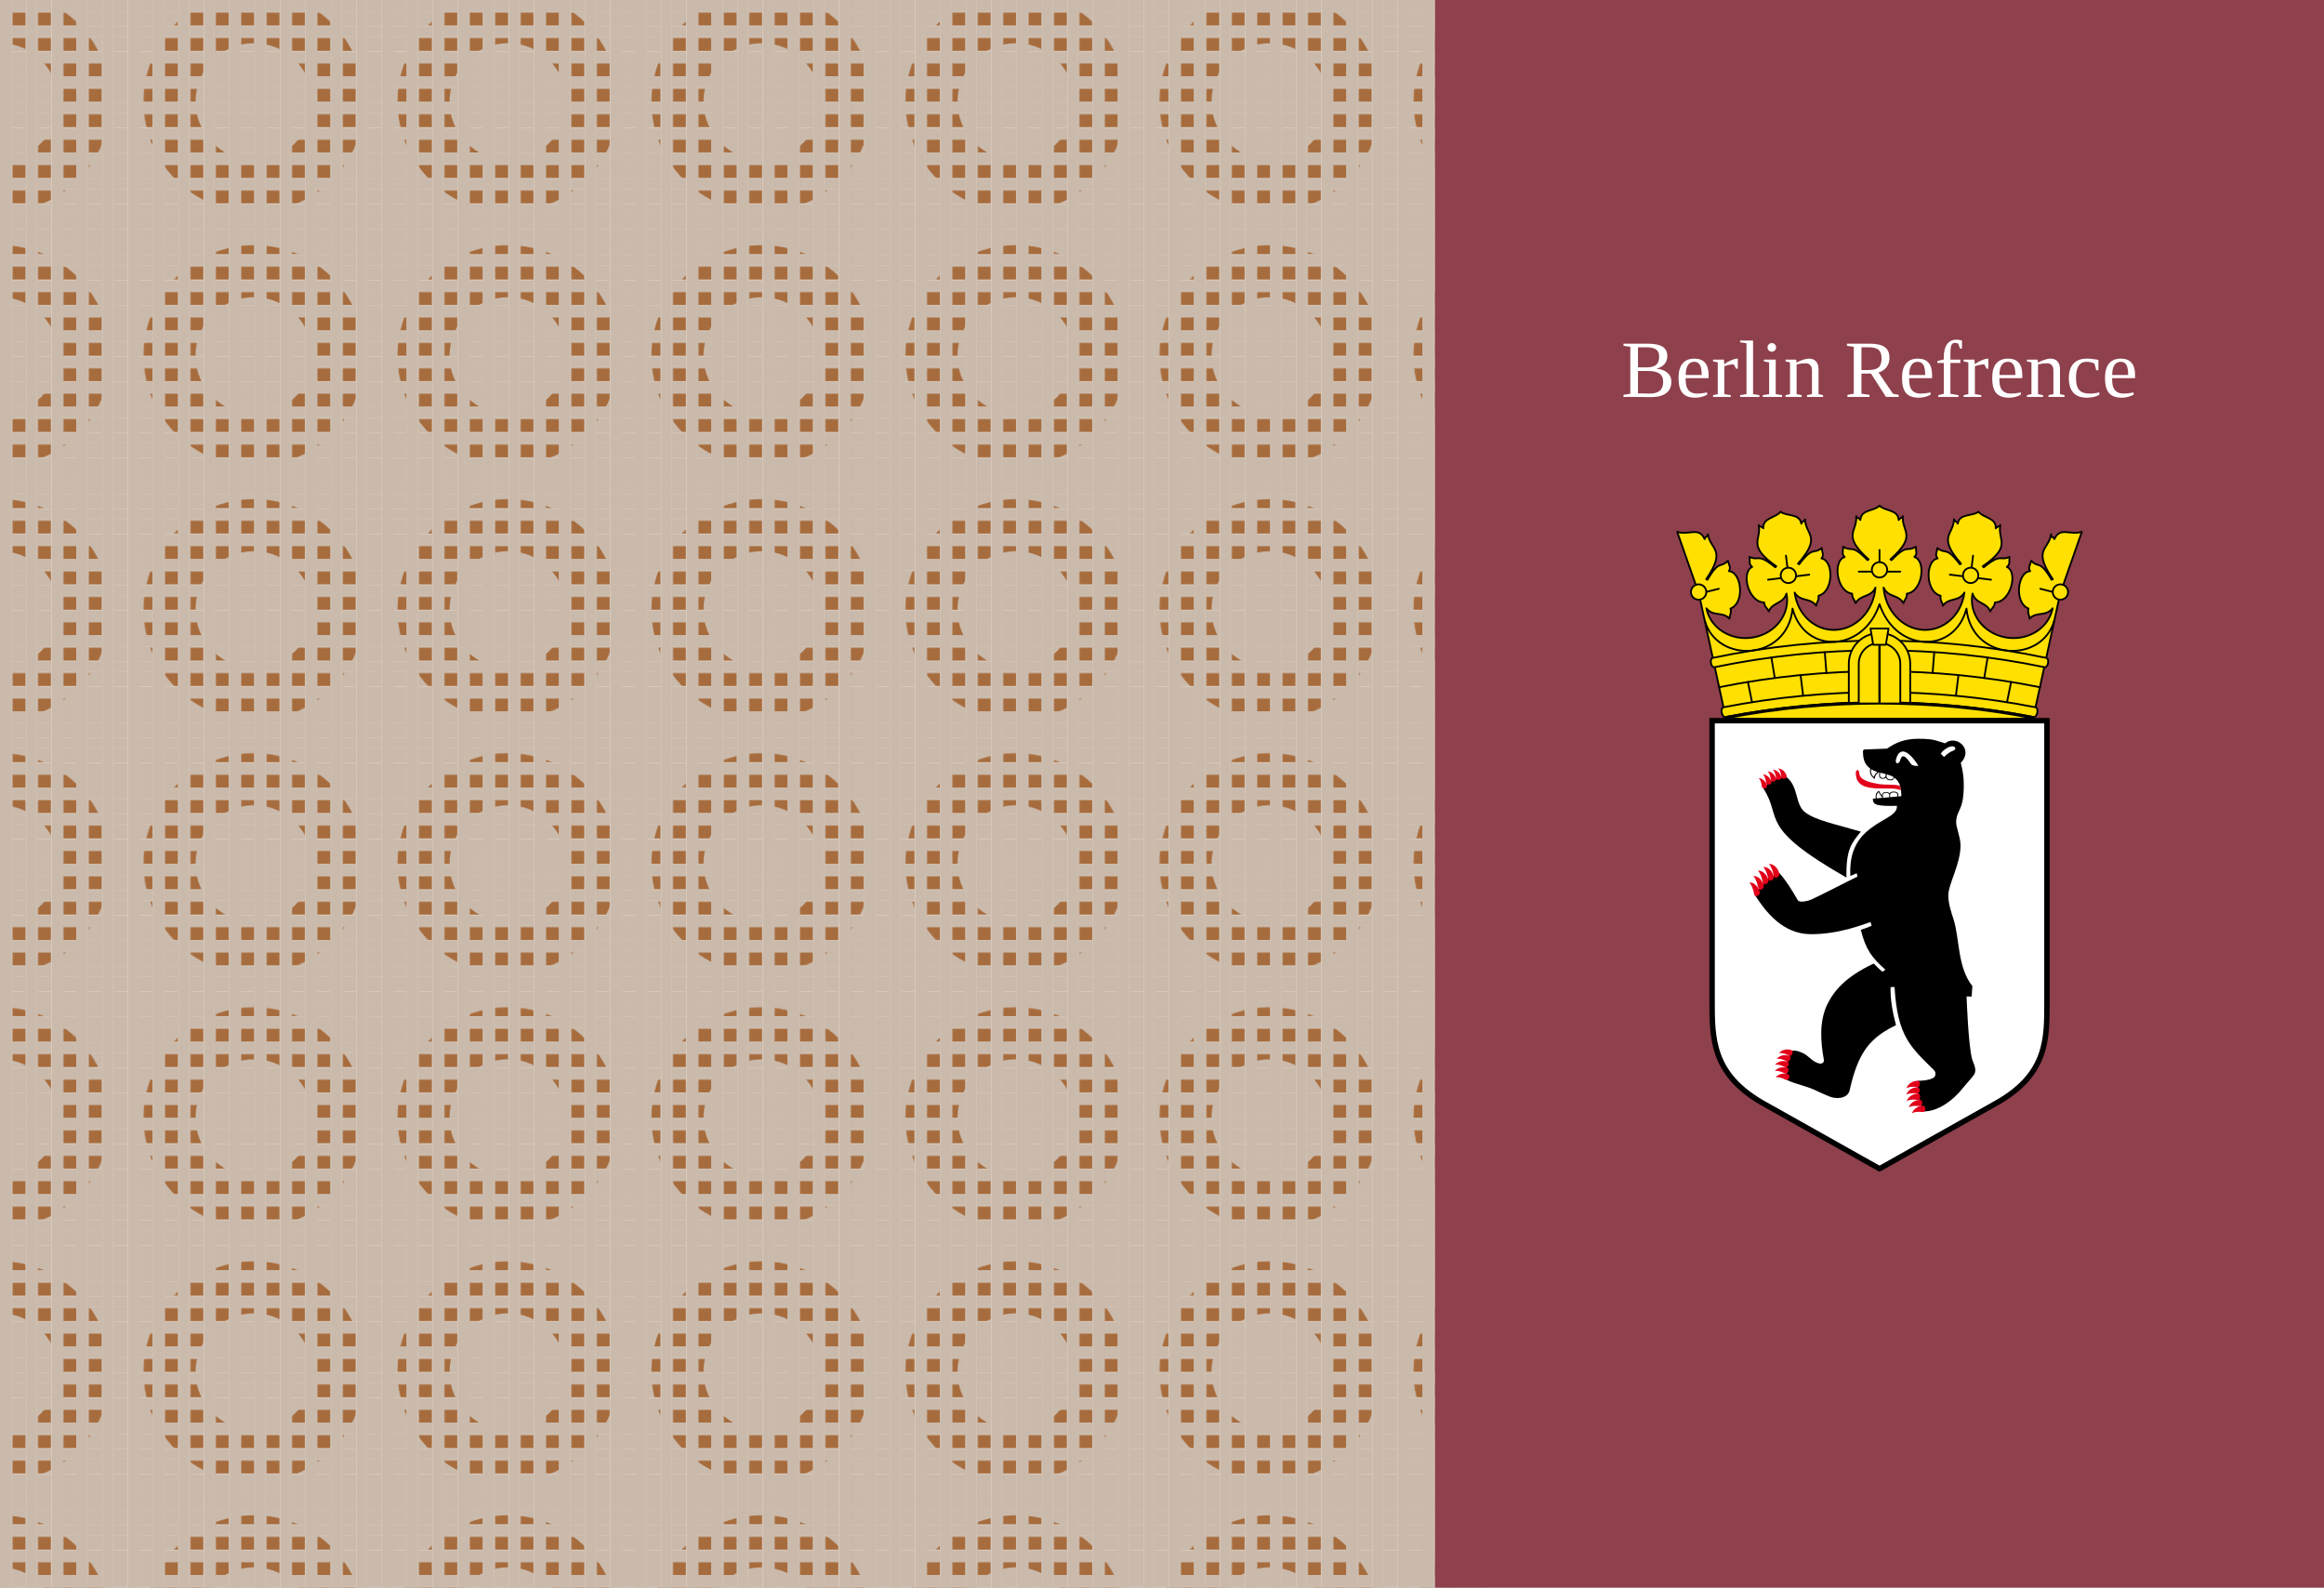
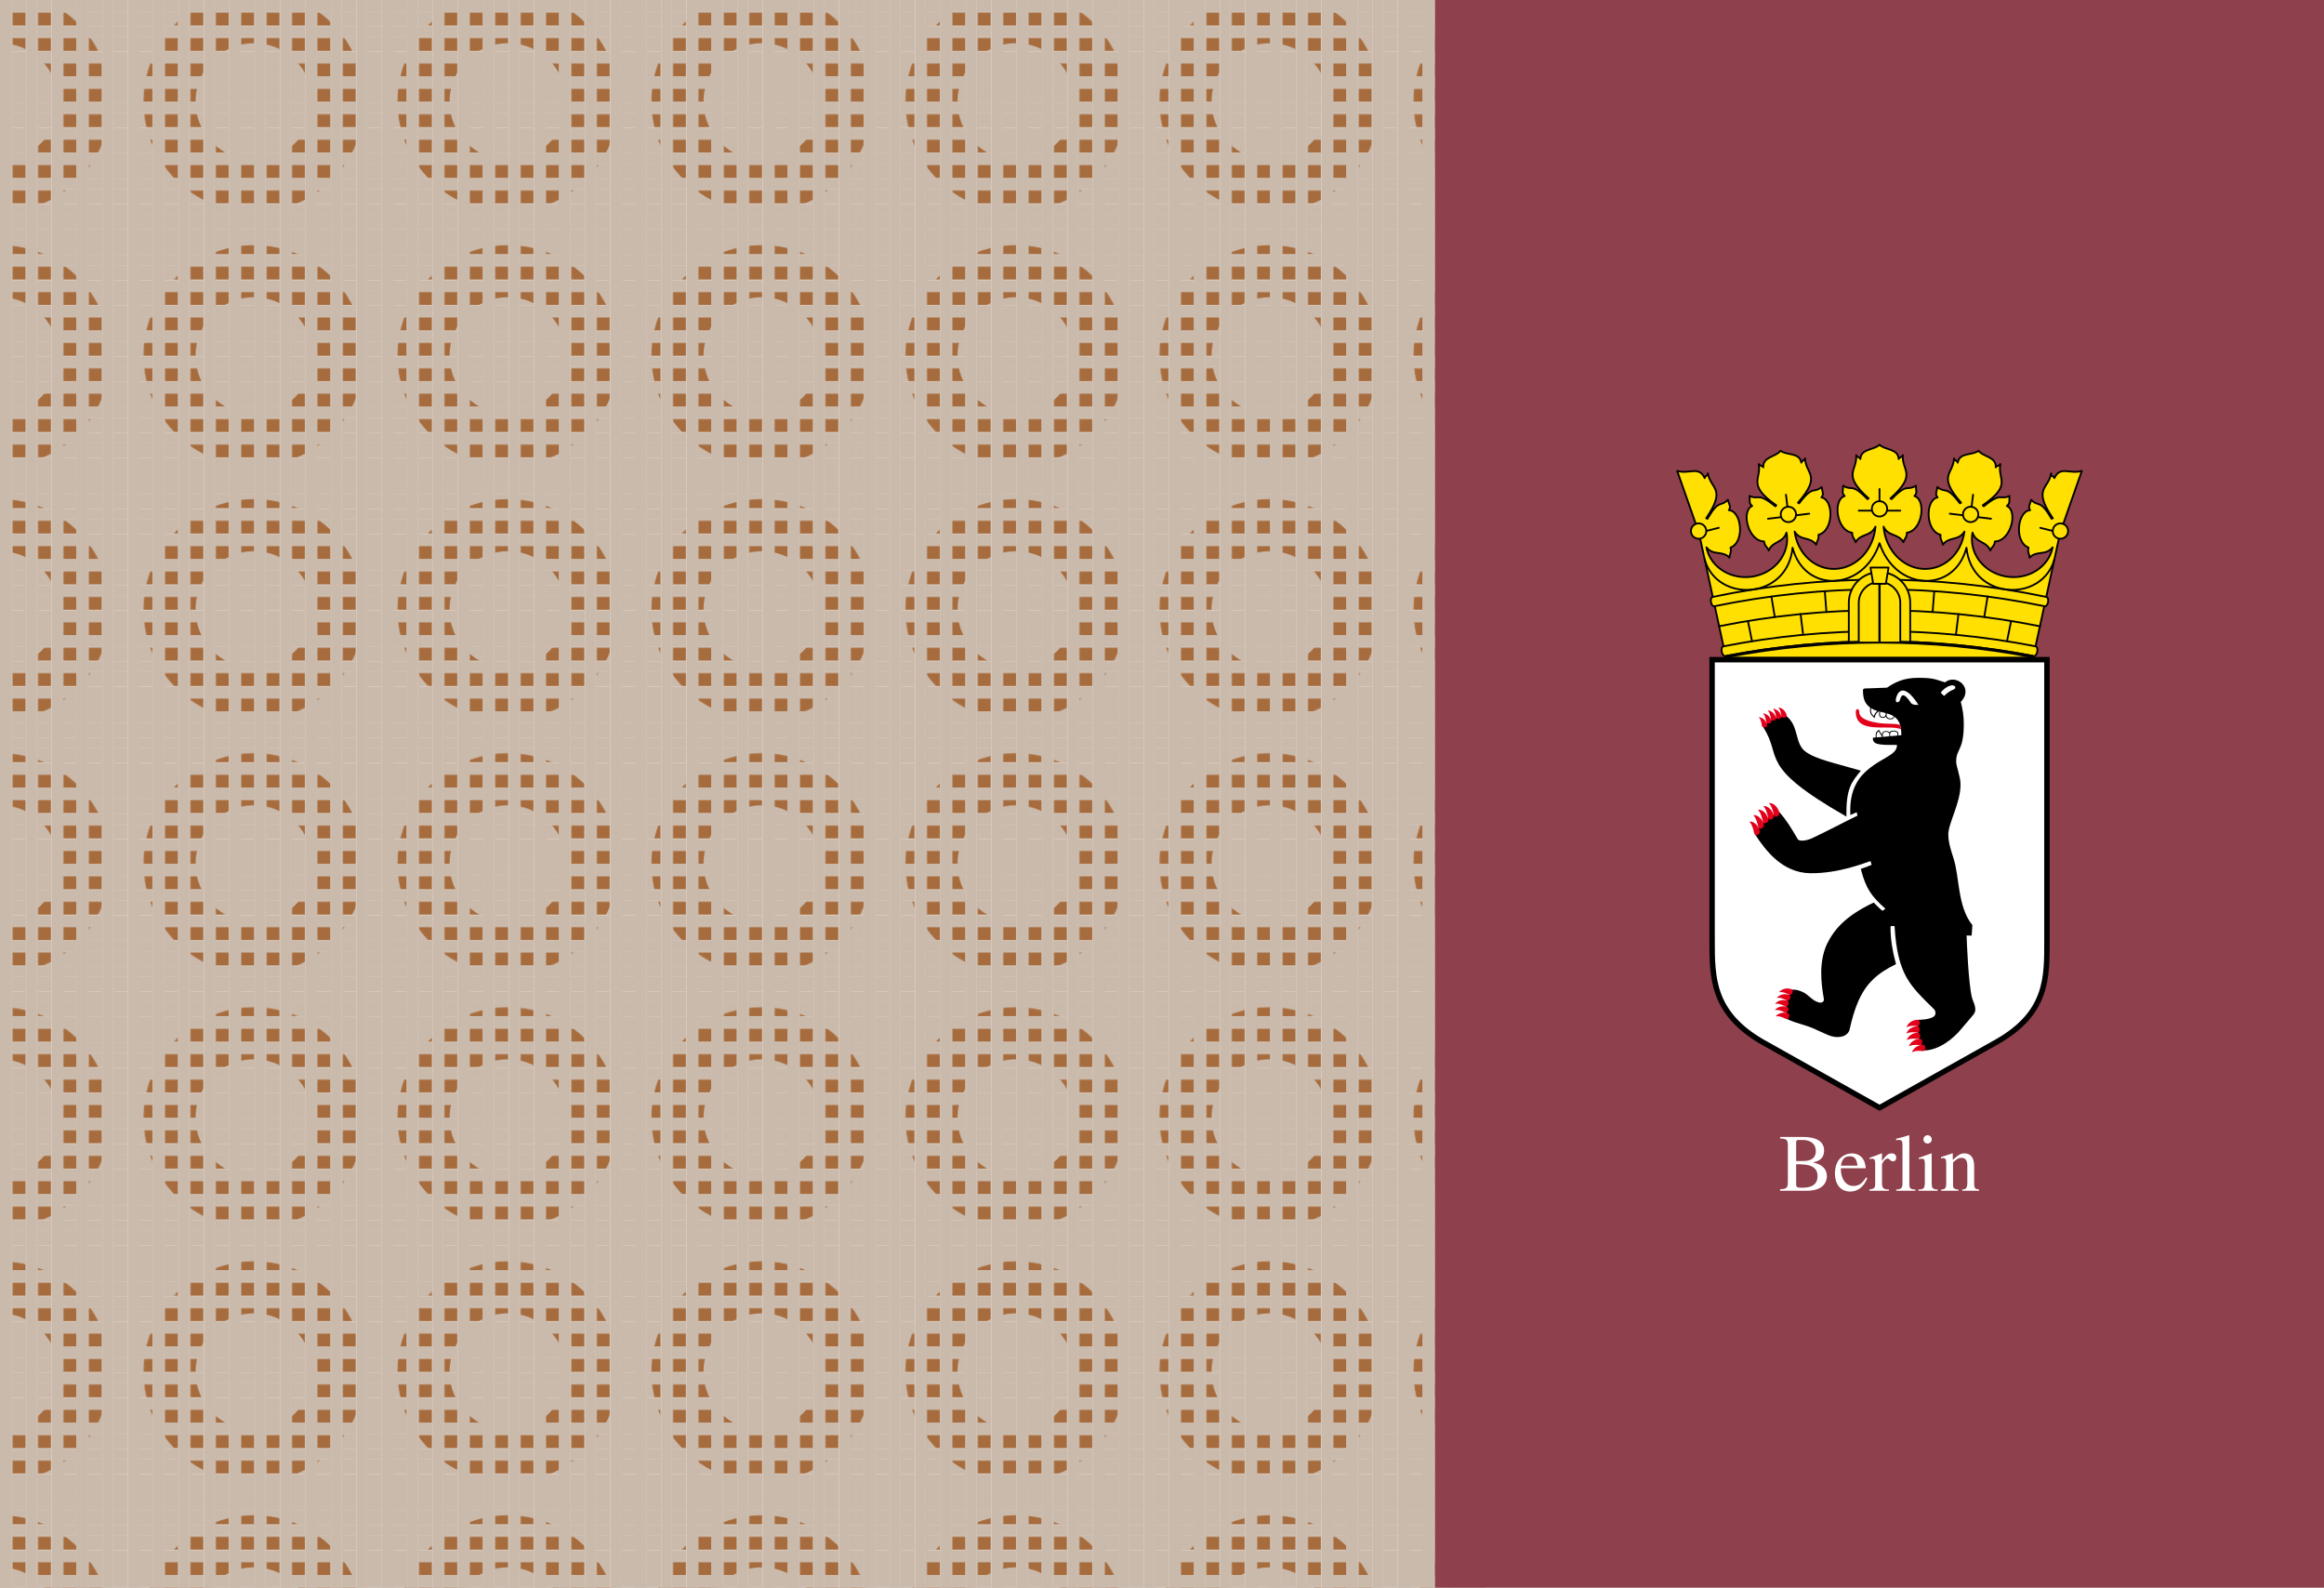
<svg xmlns="http://www.w3.org/2000/svg" xmlns:xlink="http://www.w3.org/1999/xlink" version="1.1" class="" viewBox="0 0 915 625" x="0px" y="0px" width="915px" height="625px" style="enable-background:new 0 0 915 625;">
  <style>
  .circle-outer { fill:#a76c3d; }
  .background, .circle-inner, .rectangle { fill:#cabaac;}
  .background-right { fill: #8e404c; }
  
</style>
  <rect class="background" width="565" height="625" />
  <rect style="fill: url(#circles-pattern);" x="0" y="0" width="565" height="625" />
  <rect style="fill: url(#horizontal-pattern)" x="0" y="-4" width="585" height="630" />
  <rect style="fill: url(#vertical-pattern)" x="-13" y="0" width="585" height="625" />
  <rect class="background-right" x="565" width="350" height="625" />
-   <text class="title" x="740" y="25%" alignment-baseline="middle" text-anchor="middle" style="font-family: Times New Roman; font-size: 32; fill: #fff;">
-   Berlin Refrence
- </text>
-   <use xlink:href="#berlin_bear2" x="0" y="0" transform="translate(660 80) scale(.8)" />
+   <text class="title" x="740" y="75%" alignment-baseline="middle" text-anchor="middle" style="font-family: Georgia, Times, serif; font-size: 32; fill: #fff;">
+   Berlin</text>
+   <use xlink:href="#berlin_bear" x="0" y="70" transform="translate(660 0) scale(.8)" />
  <defs>
    <pattern id="horizontal-pattern" x="0" y="0" width="100" height="10" patternUnits="userSpaceOnUse">
      <rect class="rectangle" x="0" y="0" width="100" height="5" />
    </pattern>
    <pattern id="vertical-pattern" x="0" y="0" width="10" height="100" patternUnits="userSpaceOnUse">
      <rect class="rectangle" x="0" y="0" width="5" height="100" />
    </pattern>
    <pattern id="circles-pattern" x="-50" y="-10" width="100" height="100" patternUnits="userSpaceOnUse">
      <circle class="circle-outer" cx="50" cy="50" r="43.5" stroke-width="15" />
      <circle class="circle-inner" cx="50" cy="50" r="23" stroke-width="15" />
    </pattern>
    <g id="berlin_bear">
-       <svg version="1.1" width="700" height="700" viewBox="0 0 7 7" id="svg2">
-         <defs id="defs80">
-       </defs>
-         <svg id="Wappen" x="2.1" y="1.2" width="2.8" height="4.6" viewBox="0 0 4500 7385" version="1.1">
-           <g id="Krone" fill="#CFB53B" stroke="black" stroke-width="20" stroke-linecap="round" stroke-linejoin="round">
-             <path d="M 550,2370 L 250,985 470,930 250,985 10,300 c 133,40 240,-60 304,80 7,-31 30,-23 35,-53 30,176 209,163 -18,497 l 14,6 c 129,-224 141,-124 226,-210 11,52 38,71 11,115 139,6 182,349 18,414 14,55 -12,69 -11,112 -79,-84 -178,-18 -256,-115 a 450,410 -7 0,0 887,-163 c -38,118 -154,92 -197,198 -15,-40 -44,-44 -51,-100 -176,-2 -259,-337 -132,-393 -41,-31 -22,-59 -30,-111 110,50 86,-48 286,115 l 11,-11 c -332,-230 -160,-293 -195,-457 16,26 34,11 51,37 -8,-119 139,-115 191,-184 68,54 210,15 230,132 11,-30 32,-19 41,-48 8,178 188,187 -78,491 l 13,7 c 155,-206 155,-105 250,-180 4,52 29,74 -3,115 137,23 138,369 -33,413 7,56 -20,67 -25,110 -68,-93 -174,-39 -239,-145 a 450,500 7 0,0 895,-55 c -52,113 -164,73 -220,173 -10,-42 -38,-49 -38,-106 -175,-23 -216,-366 -83,-406 -37,-36 -15,-61 -17,-114 103,63 91,-37 270,149 l 12,-9 c -301,-269 -124,-300 -137,-478 12,28 32,15 46,43 6,-119 152,-97 212,-159 60,62 206,40 212,159 14,-28 34,-15 46,-43 -13,178 164,209 -137,478 l 12,9 c 179,-186 167,-86 270,-149 -2,53 20,78 -17,114 133,40 92,383 -83,406 0,57 -28,64 -38,106 -56,-100 -168,-60 -220,-173 a 450,500 -7 0,0 895,55 c -65,106 -171,52 -239,145 -5,-43 -32,-54 -25,-110 -171,-44 -170,-390 -33,-413 -32,-41 -7,-63 -3,-115 95,75 95,-26 250,180 l 13,-7 c -266,-304 -86,-313 -78,-491 9,29 30,18 41,48 20,-117 162,-78 230,-132 52,69 199,65 191,184 17,-26 35,-11 51,-37 -35,175 137,227 -195,457 l 11,11 c 200,-163 176,-65 286,-115 -8,52 11,80 -30,111 127,56 44,391 -132,393 -7,56 -36,60 -51,100 -43,-106 -159,-80 -197,-198 a 450,410 7 0,0 887,163 c -78,97 -177,31 -256,115 1,-43 -25,-57 -11,-112 -164,-65 -121,-408 18,-414 -27,-44 0,-63 11,-115 85,86 97,-14 226,210 l 14,-6 c -227,-334 -48,-321 -18,-497 -25,30 28,22 35,53 64,-140 171,-40 304,-80 l -240,685 -220,-55 220,55 -300,1385 z" id="path15" style="fill:#ffe000;fill-opacity:1" />
-             <g id="Perle+Kreuz">
-               <path d="M 2020,740 h 460 M 2250,500 v 200" id="path18" />
-               <circle id="Perle" cx="2250" cy="720" r="85" d="m 2335,720 c 0,46.944 -38.056,85 -85,85 -46.944,0 -85,-38.056 -85,-85 0,-46.944 38.056,-85 85,-85 46.944,0 85,38.056 85,85 z" style="fill:#ffe000;fill-opacity:1" />
-             </g>
-             <use xlink:href="#Perle+Kreuz" transform="rotate(7,2250,9000)" id="use21" style="fill:#ffe000;fill-opacity:1" />
-             <use xlink:href="#Perle+Kreuz" transform="rotate(-7,2250,9000)" id="use23" style="fill:#ffe000;fill-opacity:1" />
-             <use xlink:href="#Perle" transform="rotate(14,2250,9000)" id="use25" style="fill:#ffe000;fill-opacity:1" />
-             <use xlink:href="#Perle" transform="rotate(-14,2250,9000)" id="use27" style="fill:#ffe000;fill-opacity:1" />
-             <path d="M 404,1695 a 9000,9000 0 0,1 3692,0 c 40,10 20,113 -20,103 a 9000,9000 0 0,0 -3652,0 c -40,10 -60,-93 -20,-103" id="path29" style="fill-opacity:1;fill:#ffe000" />
-             <path d="M 522,2242 a 9000,9000 0 0,1 3456,0 c 40,10 17,118 -23,108 a 9000,9000 0 0,0 -3410,0 c -40,10 -63,-98 -23,-108" id="path31" style="fill:#ffe000;fill-opacity:1" />
-             <g fill="none" id="g33">
-               <path d="M 314,1280 c 136,487 917,450 973,-130 c 133,507 783,489 963,-50 180,539 830,557 963,50 56,580 837,617 973,130" id="path35" />
-               <path d="M 473,2020 a 9000,9000 0 0,1 3554,0" id="path37" />
-               <path stroke-width="35" d="M 555,2355 a 9000,9000 0 0,1 3390,0" id="path39" />
-             </g>
-             <path id="Fugen" d="M 793,1962 l 45,223 m 215,-494 l 37,226 m 286,-31 l 28,228 m 240,-482 l 18,229" />
-             <use xlink:href="#Fugen" transform="translate(4500,0) scale(-1,1)" id="use42" />
-             <path d="M 1910,2194 a 9000,9000 0 0,1 680,0 v -434 a 340,340 0 0,0 -680,0 z" id="path44" style="fill:#ffe000;fill-opacity:1" />
-             <path fill="none" d="M 2020,2190 v -430 a 230,230 0 0,1 460,0 v 430" id="path46" style="fill:#ffe000;fill-opacity:1" />
-             <path stroke-width="25" d="M 2250,1533 v 652" id="path48" />
-             <path d="M 2150,1370 h 200 l -30,180 h -140 z " id="path50" style="fill:#ffe000;fill-opacity:1" />
-           </g>
-           <svg id="Schild" x="366" y="2360" width="3768" height="5021" viewBox="0 0 376 501" version="1.1">
-             <path fill="silver" stroke="black" stroke-width="6" d="M 3,3 H 373 V 313 C 373,354 374,393 318,425 L 188,498 58,425 C 3,393 3,354 3,313 z" id="path53" style="fill:#ffffff" />
-             <svg id="Baer" x="44" y="23" width="250" height="414" viewBox="0 0 2500 4140" version="1.1">
-               <path id="Koerper" d="M 1522,109 L 1278,118 C 1266,119 1257,125 1257,139 1258,227 1275,284 1338,330 1330,379 1335,404 1386,445 1391,405 1407,387 1432,370 1434,371 1436,371 1437,372 1434,390 1434,409 1438,420 1448,448 1497,449 1510,429 1522,458 1547,459 1567,459 1588,459 1598,444 1605,430 1617,440 1629,451 1640,465 1675,513 1681,575 1681,634 1670,635 1659,636 1648,637 L 1648,613 C 1647,579 1568,573 1550,602 1530,580 1468,584 1468,619 L 1468,630 C 1454,612 1443,593 1434,574 1409,590 1394,602 1398,659 1387,660 1376,661 1366,662 1367,728 1396,746 1632,741 1638,807 1572,844 1523,875 1395,948 1260,1028 1187,1162 1126,1268 1111,1394 1118,1516 L 1188,1485 1196,1523 C 1070,1583 840,1705 689,1775 652,1792 556,1816 536,1782 467,1663 412,1573 332,1482 189,1545 123,1603 69,1736 182,1909 369,2157 679,2159 1000,2161 1279,2043 1340,2025 L 1353,2066 C 1312,2084 1276,2097 1233,2111 1289,2331 1354,2417 1505,2551 L 1474,2574 C 1447,2558 1401,2507 1376,2483 1055,2635 935,2787 858,2944 773,3133 789,3348 825,3547 832,3580 796,3596 769,3586 695,3569 654,3495 583,3468 551,3454 512,3441 477,3446 395,3563 405,3622 416,3769 524,3822 640,3835 760,3897 839,3929 915,3981 1005,3967 1056,3962 1107,3927 1112,3873 1157,3679 1220,3473 1368,3333 1439,3263 1531,3207 1622,3164 1586,3026 1559,2888 1562,2744 L 1606,2742 C 1638,3290 1784,3405 2041,3660 2067,3686 2065,3735 2027,3750 1977,3775 1918,3777 1861,3779 1851,3921 1884,4060 1936,4117 2094,4114 2258,3989 2353,3868 2393,3818 2441,3768 2479,3719 2526,3658 2475,3587 2461,3531 2422,3371 2404,2911 2402,2847 L 2458,2848 2466,2732 C 2299,2525 2326,2201 2257,1992 2230,1907 2200,1819 2200,1729 2200,1607 2338,1378 2335,1174 2334,1088 2286,976 2287,925 2288,777 2373,809 2371,501 2370,416 2360,353 2338,266 2487,109 2282,-48 2164,50 2069,25 2057,0 1871,0 1712,0 1621,43 1522,109 z M 1234,1026 C 942,940 735,901 619,813 502,724 550,533 413,424 286,420 210,477 156,548 375,885 83,967 1074,1533 1070,1220 1129,1155 1234,1026 z" />
-               <g id="weisse_Elemente" fill="white">
-                 <path id="Auge-Ohr" d="M 1870,299 C 1752,112 1657,93 1622,228 1608,283 1656,282 1667,241 1680,195 1702,147 1789,280 1797,291 1824,299 1839,299 z M 2153,201 C 2181,173 2214,146 2253,132 2300,116 2276,68 2217,88 2177,101 2140,132 2116,164 z" />
-                 <path id="Zaehne" d="M 1349,337 C 1340,368 1351,403 1378,422 1383,400 1399,380 1416,366 1385,357 1364,346 1349,337 z M 1509,390 C 1489,384 1468,380 1448,375 1444,390 1444,406 1447,415 1455,437 1492,438 1502,422 1506,416 1509,403 1509,390 z M 1521,393 C 1518,405 1516,419 1521,429 1531,448 1549,449 1565,449 1583,449 1592,437 1597,425 1574,410 1548,401 1521,393 z M 1467,653 L 1408,658 C 1405,630 1408,606 1430,590 1441,610 1453,629 1467,646 z M 1477,652.5 V 621 C 1477,588 1547,590 1548,621 V 646 z M 1557,645 V 617 C 1557,584 1638,586 1638,616 V 638 z" />
-               </g>
-               <g id="rote_Elemente" fill="red" style="fill:#e2001a;fill-opacity:1">
-                 <path id="Zunge" d="M 1178,378 c 1,256 379,130 499,191 -2,-16 -5,-32 -10,-48 -61,-22 -148,-7 -241,-22 -187,-30 -210,-83 -210,-122 -1,-41 -38,-43 -38,1" style="fill:#e2001a;fill-opacity:1" />
-                 <g id="Krallen" style="fill:#e2001a;fill-opacity:1">
-                   <path id="Kralle" d="M 329,3474 s 35,-13 110,26 c 36,18 58,-51 28,-60 -92,-29 -138,34 -138,34" style="fill:#e2001a;fill-opacity:1" />
-                   <use xlink:href="#Kralle" transform="translate(-25,63)" id="use64" style="fill:#e2001a;fill-opacity:1" />
-                   <use xlink:href="#Kralle" transform="translate(-44,128)" id="use66" style="fill:#e2001a;fill-opacity:1" />
-                   <use xlink:href="#Kralle" transform="translate(-46,197)" id="use68" style="fill:#e2001a;fill-opacity:1" />
-                   <use xlink:href="#Kralle" transform="translate(-37,267)" id="use70" style="fill:#e2001a;fill-opacity:1" />
-                 </g>
-                 <use xlink:href="#Krallen" transform="matrix(0.98585,-0.362747,0.362747,0.98585,152.8742,556.3228)" id="use72" style="fill:#e2001a;fill-opacity:1" />
-                 <use xlink:href="#Krallen" transform="matrix(0.662705,0.948407,-0.717713,0.895796,2492.198,-2039.701)" id="use74" style="fill:#e2001a;fill-opacity:1" />
-                 <use xlink:href="#Krallen" transform="matrix(0.500922,0.739494,-0.739494,0.500922,2724.41,-1655.876)" id="use76" style="fill:#e2001a;fill-opacity:1" />
-               </g>
-             </svg>
-           </svg>
-         </svg>
-       </svg>
-     </g>
-     <g id="berlin_bear2">
      <svg id="Wappen" x="0" y="0" width="200" viewBox="0 0 4500 7385" version="1.1">
        <g id="Krone" fill="#CFB53B" stroke="black" stroke-width="20" stroke-linecap="round" stroke-linejoin="round">
          <path d="M 550,2370 L 250,985 470,930 250,985 10,300 c 133,40 240,-60 304,80 7,-31 30,-23 35,-53 30,176 209,163 -18,497 l 14,6 c 129,-224 141,-124 226,-210 11,52 38,71 11,115 139,6 182,349 18,414 14,55 -12,69 -11,112 -79,-84 -178,-18 -256,-115 a 450,410 -7 0,0 887,-163 c -38,118 -154,92 -197,198 -15,-40 -44,-44 -51,-100 -176,-2 -259,-337 -132,-393 -41,-31 -22,-59 -30,-111 110,50 86,-48 286,115 l 11,-11 c -332,-230 -160,-293 -195,-457 16,26 34,11 51,37 -8,-119 139,-115 191,-184 68,54 210,15 230,132 11,-30 32,-19 41,-48 8,178 188,187 -78,491 l 13,7 c 155,-206 155,-105 250,-180 4,52 29,74 -3,115 137,23 138,369 -33,413 7,56 -20,67 -25,110 -68,-93 -174,-39 -239,-145 a 450,500 7 0,0 895,-55 c -52,113 -164,73 -220,173 -10,-42 -38,-49 -38,-106 -175,-23 -216,-366 -83,-406 -37,-36 -15,-61 -17,-114 103,63 91,-37 270,149 l 12,-9 c -301,-269 -124,-300 -137,-478 12,28 32,15 46,43 6,-119 152,-97 212,-159 60,62 206,40 212,159 14,-28 34,-15 46,-43 -13,178 164,209 -137,478 l 12,9 c 179,-186 167,-86 270,-149 -2,53 20,78 -17,114 133,40 92,383 -83,406 0,57 -28,64 -38,106 -56,-100 -168,-60 -220,-173 a 450,500 -7 0,0 895,55 c -65,106 -171,52 -239,145 -5,-43 -32,-54 -25,-110 -171,-44 -170,-390 -33,-413 -32,-41 -7,-63 -3,-115 95,75 95,-26 250,180 l 13,-7 c -266,-304 -86,-313 -78,-491 9,29 30,18 41,48 20,-117 162,-78 230,-132 52,69 199,65 191,184 17,-26 35,-11 51,-37 -35,175 137,227 -195,457 l 11,11 c 200,-163 176,-65 286,-115 -8,52 11,80 -30,111 127,56 44,391 -132,393 -7,56 -36,60 -51,100 -43,-106 -159,-80 -197,-198 a 450,410 7 0,0 887,163 c -78,97 -177,31 -256,115 1,-43 -25,-57 -11,-112 -164,-65 -121,-408 18,-414 -27,-44 0,-63 11,-115 85,86 97,-14 226,210 l 14,-6 c -227,-334 -48,-321 -18,-497 -25,30 28,22 35,53 64,-140 171,-40 304,-80 l -240,685 -220,-55 220,55 -300,1385 z" id="path15" style="fill:#ffe000;fill-opacity:1" />
          <g id="Perle+Kreuz">
            <path d="M 2020,740 h 460 M 2250,500 v 200" id="path18" />
            <circle id="Perle" cx="2250" cy="720" r="85" d="m 2335,720 c 0,46.944 -38.056,85 -85,85 -46.944,0 -85,-38.056 -85,-85 0,-46.944 38.056,-85 85,-85 46.944,0 85,38.056 85,85 z" style="fill:#ffe000;fill-opacity:1" />
          </g>
          <use xlink:href="#Perle+Kreuz" transform="rotate(7,2250,9000)" id="use21" style="fill:#ffe000;fill-opacity:1" />
          <use xlink:href="#Perle+Kreuz" transform="rotate(-7,2250,9000)" id="use23" style="fill:#ffe000;fill-opacity:1" />
          <use xlink:href="#Perle" transform="rotate(14,2250,9000)" id="use25" style="fill:#ffe000;fill-opacity:1" />
          <use xlink:href="#Perle" transform="rotate(-14,2250,9000)" id="use27" style="fill:#ffe000;fill-opacity:1" />
          <path d="M 404,1695 a 9000,9000 0 0,1 3692,0 c 40,10 20,113 -20,103 a 9000,9000 0 0,0 -3652,0 c -40,10 -60,-93 -20,-103" id="path29" style="fill-opacity:1;fill:#ffe000" />
          <path d="M 522,2242 a 9000,9000 0 0,1 3456,0 c 40,10 17,118 -23,108 a 9000,9000 0 0,0 -3410,0 c -40,10 -63,-98 -23,-108" id="path31" style="fill:#ffe000;fill-opacity:1" />
          <g fill="none" id="g33">
            <path d="M 314,1280 c 136,487 917,450 973,-130 c 133,507 783,489 963,-50 180,539 830,557 963,50 56,580 837,617 973,130" id="path35" />
            <path d="M 473,2020 a 9000,9000 0 0,1 3554,0" id="path37" />
            <path stroke-width="35" d="M 555,2355 a 9000,9000 0 0,1 3390,0" id="path39" />
          </g>
          <path id="Fugen" d="M 793,1962 l 45,223 m 215,-494 l 37,226 m 286,-31 l 28,228 m 240,-482 l 18,229" />
          <use xlink:href="#Fugen" transform="translate(4500,0) scale(-1,1)" id="use42" />
          <path d="M 1910,2194 a 9000,9000 0 0,1 680,0 v -434 a 340,340 0 0,0 -680,0 z" id="path44" style="fill:#ffe000;fill-opacity:1" />
          <path fill="none" d="M 2020,2190 v -430 a 230,230 0 0,1 460,0 v 430" id="path46" style="fill:#ffe000;fill-opacity:1" />
          <path stroke-width="25" d="M 2250,1533 v 652" id="path48" />
          <path d="M 2150,1370 h 200 l -30,180 h -140 z " id="path50" style="fill:#ffe000;fill-opacity:1" />
        </g>
        <svg id="Schild" x="366" y="2360" width="3768" height="5021" viewBox="0 0 376 501" version="1.1">
          <path fill="silver" stroke="black" stroke-width="6" d="M 3,3 H 373 V 313 C 373,354 374,393 318,425 L 188,498 58,425 C 3,393 3,354 3,313 z" id="path53" style="fill:#ffffff" />
          <svg id="Baer" x="44" y="23" width="250" height="414" viewBox="0 0 2500 4140" version="1.1">
            <path id="Koerper" d="M 1522,109 L 1278,118 C 1266,119 1257,125 1257,139 1258,227 1275,284 1338,330 1330,379 1335,404 1386,445 1391,405 1407,387 1432,370 1434,371 1436,371 1437,372 1434,390 1434,409 1438,420 1448,448 1497,449 1510,429 1522,458 1547,459 1567,459 1588,459 1598,444 1605,430 1617,440 1629,451 1640,465 1675,513 1681,575 1681,634 1670,635 1659,636 1648,637 L 1648,613 C 1647,579 1568,573 1550,602 1530,580 1468,584 1468,619 L 1468,630 C 1454,612 1443,593 1434,574 1409,590 1394,602 1398,659 1387,660 1376,661 1366,662 1367,728 1396,746 1632,741 1638,807 1572,844 1523,875 1395,948 1260,1028 1187,1162 1126,1268 1111,1394 1118,1516 L 1188,1485 1196,1523 C 1070,1583 840,1705 689,1775 652,1792 556,1816 536,1782 467,1663 412,1573 332,1482 189,1545 123,1603 69,1736 182,1909 369,2157 679,2159 1000,2161 1279,2043 1340,2025 L 1353,2066 C 1312,2084 1276,2097 1233,2111 1289,2331 1354,2417 1505,2551 L 1474,2574 C 1447,2558 1401,2507 1376,2483 1055,2635 935,2787 858,2944 773,3133 789,3348 825,3547 832,3580 796,3596 769,3586 695,3569 654,3495 583,3468 551,3454 512,3441 477,3446 395,3563 405,3622 416,3769 524,3822 640,3835 760,3897 839,3929 915,3981 1005,3967 1056,3962 1107,3927 1112,3873 1157,3679 1220,3473 1368,3333 1439,3263 1531,3207 1622,3164 1586,3026 1559,2888 1562,2744 L 1606,2742 C 1638,3290 1784,3405 2041,3660 2067,3686 2065,3735 2027,3750 1977,3775 1918,3777 1861,3779 1851,3921 1884,4060 1936,4117 2094,4114 2258,3989 2353,3868 2393,3818 2441,3768 2479,3719 2526,3658 2475,3587 2461,3531 2422,3371 2404,2911 2402,2847 L 2458,2848 2466,2732 C 2299,2525 2326,2201 2257,1992 2230,1907 2200,1819 2200,1729 2200,1607 2338,1378 2335,1174 2334,1088 2286,976 2287,925 2288,777 2373,809 2371,501 2370,416 2360,353 2338,266 2487,109 2282,-48 2164,50 2069,25 2057,0 1871,0 1712,0 1621,43 1522,109 z M 1234,1026 C 942,940 735,901 619,813 502,724 550,533 413,424 286,420 210,477 156,548 375,885 83,967 1074,1533 1070,1220 1129,1155 1234,1026 z" />
            <g id="weisse_Elemente" fill="white">
              <path id="Auge-Ohr" d="M 1870,299 C 1752,112 1657,93 1622,228 1608,283 1656,282 1667,241 1680,195 1702,147 1789,280 1797,291 1824,299 1839,299 z M 2153,201 C 2181,173 2214,146 2253,132 2300,116 2276,68 2217,88 2177,101 2140,132 2116,164 z" />
              <path id="Zaehne" d="M 1349,337 C 1340,368 1351,403 1378,422 1383,400 1399,380 1416,366 1385,357 1364,346 1349,337 z M 1509,390 C 1489,384 1468,380 1448,375 1444,390 1444,406 1447,415 1455,437 1492,438 1502,422 1506,416 1509,403 1509,390 z M 1521,393 C 1518,405 1516,419 1521,429 1531,448 1549,449 1565,449 1583,449 1592,437 1597,425 1574,410 1548,401 1521,393 z M 1467,653 L 1408,658 C 1405,630 1408,606 1430,590 1441,610 1453,629 1467,646 z M 1477,652.5 V 621 C 1477,588 1547,590 1548,621 V 646 z M 1557,645 V 617 C 1557,584 1638,586 1638,616 V 638 z" />
            </g>
            <g id="rote_Elemente" fill="red" style="fill:#e2001a;fill-opacity:1">
              <path id="Zunge" d="M 1178,378 c 1,256 379,130 499,191 -2,-16 -5,-32 -10,-48 -61,-22 -148,-7 -241,-22 -187,-30 -210,-83 -210,-122 -1,-41 -38,-43 -38,1" style="fill:#e2001a;fill-opacity:1" />
              <g id="Krallen" style="fill:#e2001a;fill-opacity:1">
                <path id="Kralle" d="M 329,3474 s 35,-13 110,26 c 36,18 58,-51 28,-60 -92,-29 -138,34 -138,34" style="fill:#e2001a;fill-opacity:1" />
                <use xlink:href="#Kralle" transform="translate(-25,63)" id="use64" style="fill:#e2001a;fill-opacity:1" />
                <use xlink:href="#Kralle" transform="translate(-44,128)" id="use66" style="fill:#e2001a;fill-opacity:1" />
                <use xlink:href="#Kralle" transform="translate(-46,197)" id="use68" style="fill:#e2001a;fill-opacity:1" />
                <use xlink:href="#Kralle" transform="translate(-37,267)" id="use70" style="fill:#e2001a;fill-opacity:1" />
              </g>
              <use xlink:href="#Krallen" transform="matrix(0.98585,-0.362747,0.362747,0.98585,152.8742,556.3228)" id="use72" style="fill:#e2001a;fill-opacity:1" />
              <use xlink:href="#Krallen" transform="matrix(0.662705,0.948407,-0.717713,0.895796,2492.198,-2039.701)" id="use74" style="fill:#e2001a;fill-opacity:1" />
              <use xlink:href="#Krallen" transform="matrix(0.500922,0.739494,-0.739494,0.500922,2724.41,-1655.876)" id="use76" style="fill:#e2001a;fill-opacity:1" />
            </g>
          </svg>
        </svg>
      </svg>
    </g>
  </defs>
</svg>
